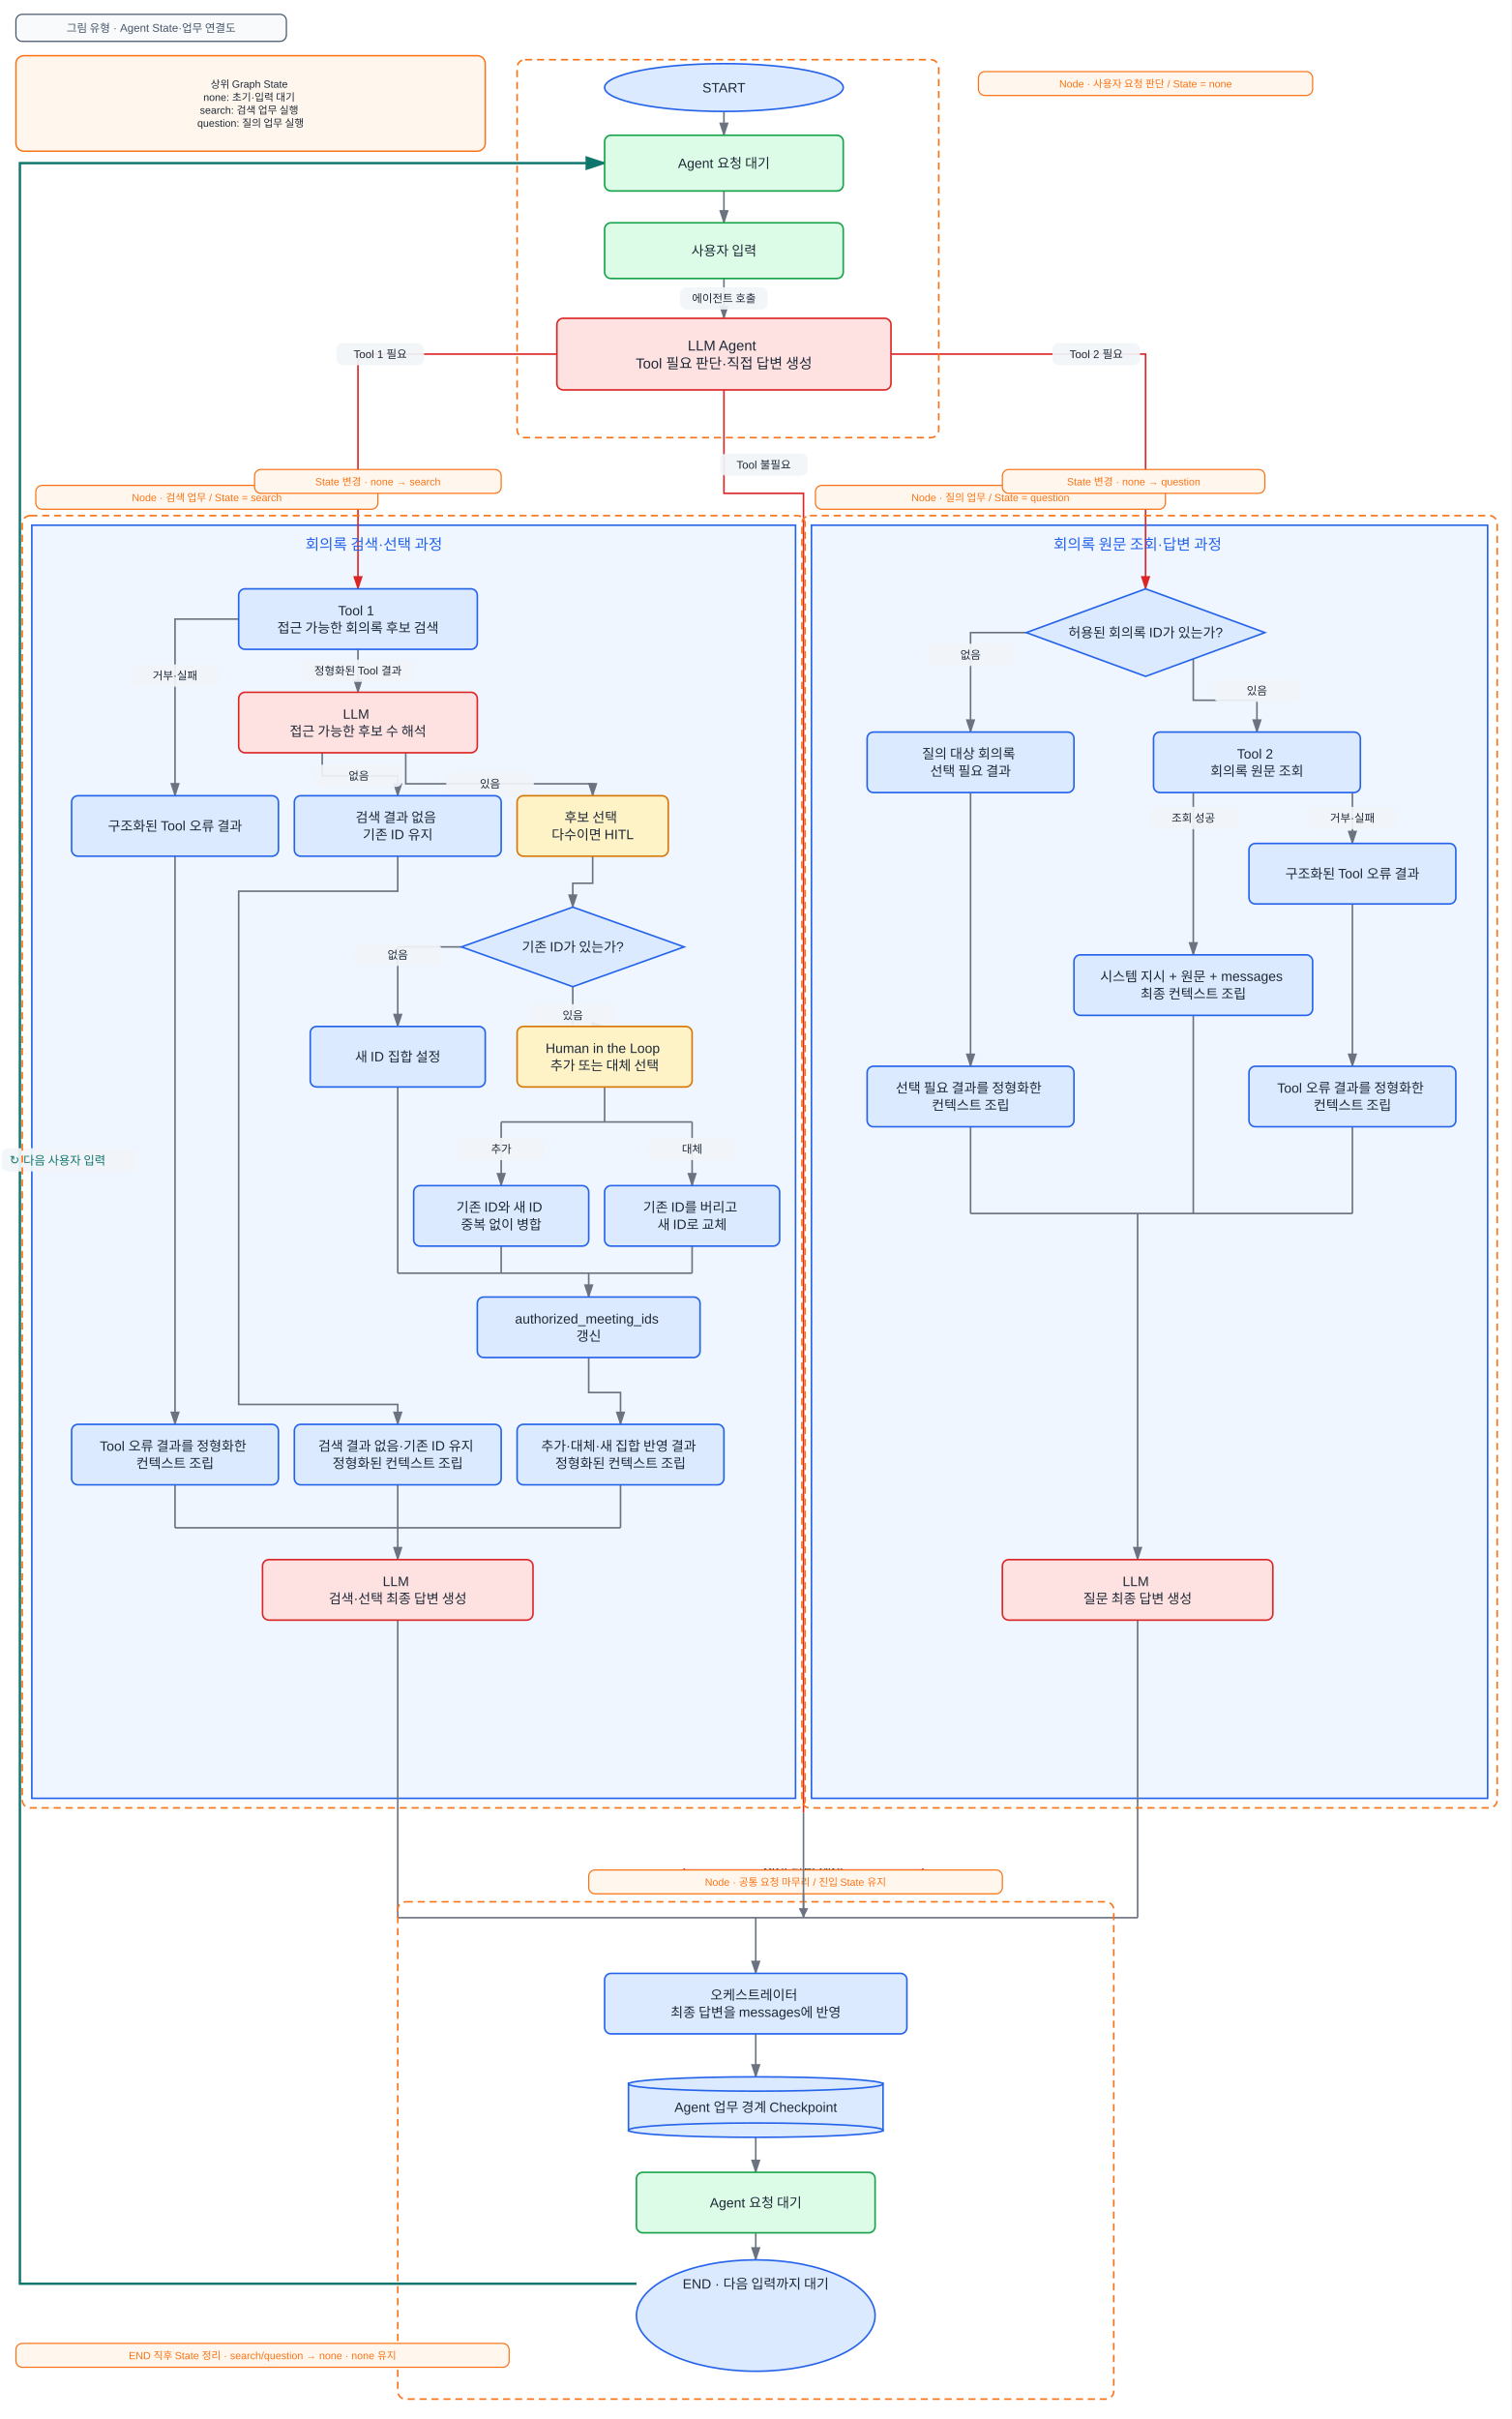
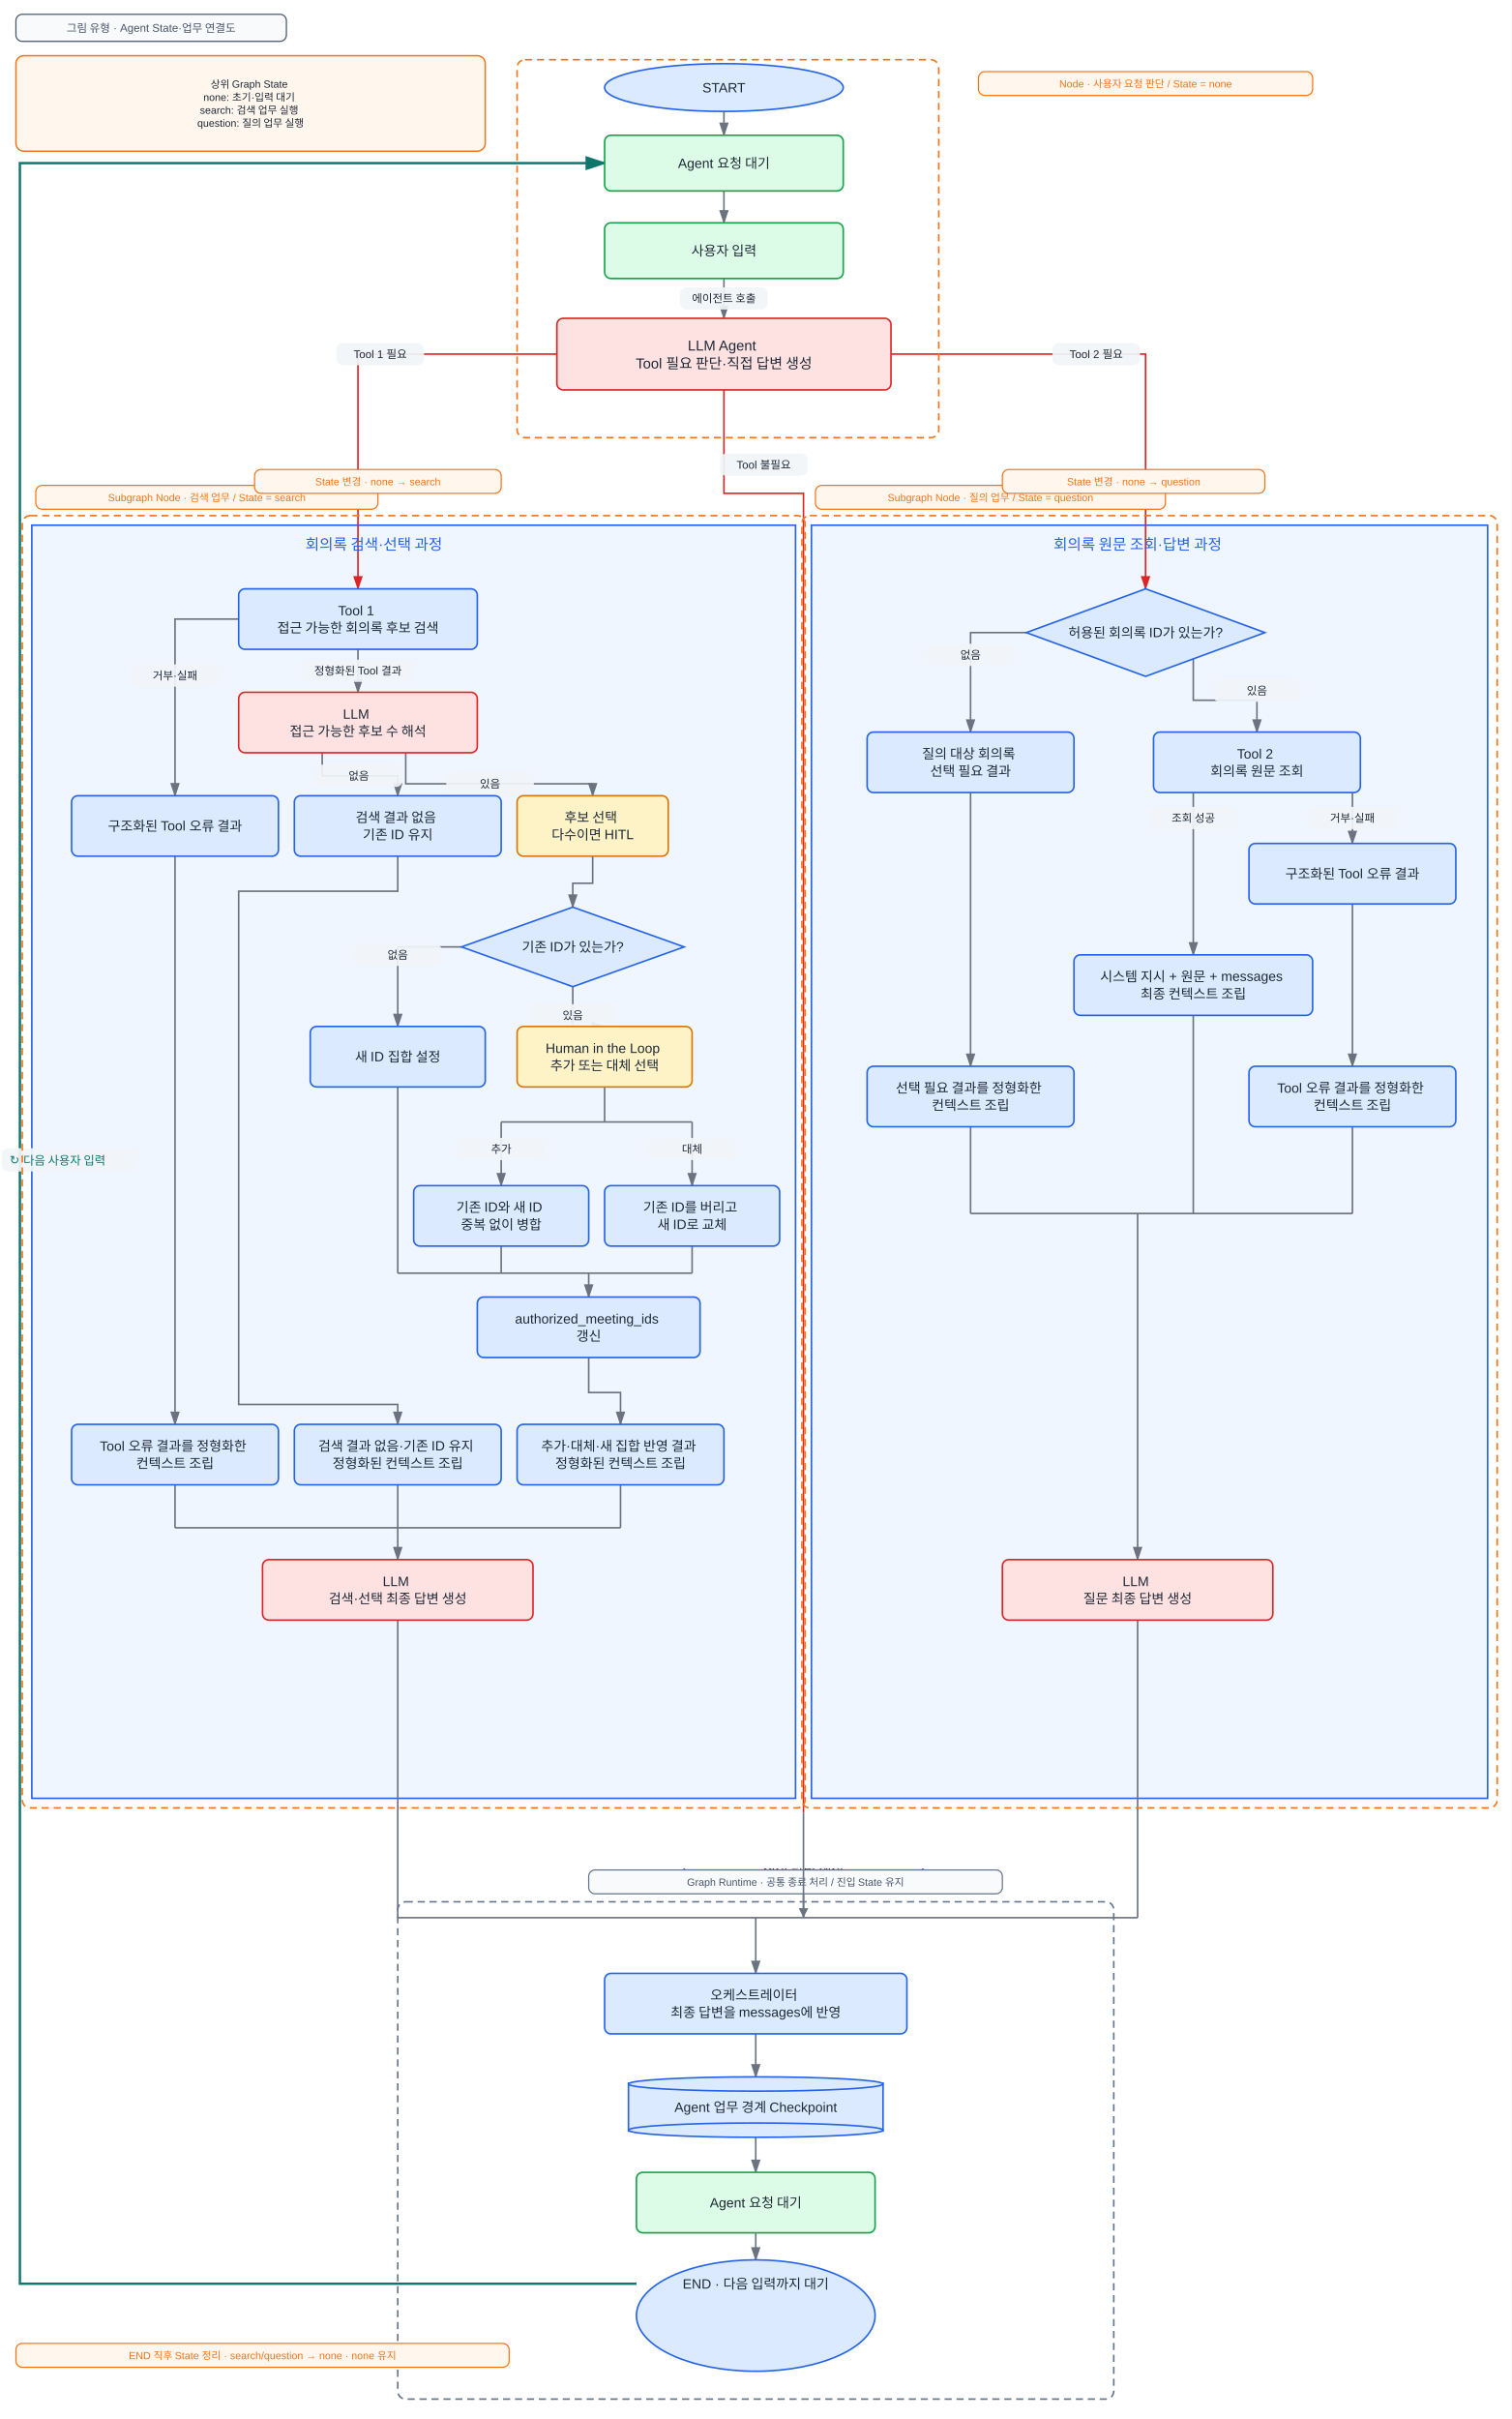
<svg xmlns="http://www.w3.org/2000/svg" width="1900" height="3040" viewBox="0 0 1900 3040">
  <defs>
    <marker id="a6b7280" markerWidth="10" markerHeight="10" refX="8" refY="3" orient="auto">
      <path d="M0 0L0 6L9 3z" fill="#6b7280" />
    </marker>
    <marker id="a2563eb" markerWidth="10" markerHeight="10" refX="8" refY="3" orient="auto">
      <path d="M0 0L0 6L9 3z" fill="#2563eb" />
    </marker>
    <marker id="adc2626" markerWidth="10" markerHeight="10" refX="8" refY="3" orient="auto">
      <path d="M0 0L0 6L9 3z" fill="#dc2626" />
    </marker>
    <marker id="a16a34a" markerWidth="10" markerHeight="10" refX="8" refY="3" orient="auto">
      <path d="M0 0L0 6L9 3z" fill="#16a34a" />
    </marker>
    <marker id="ad97706" markerWidth="10" markerHeight="10" refX="8" refY="3" orient="auto">
      <path d="M0 0L0 6L9 3z" fill="#d97706" />
    </marker>
    <marker id="af97316" markerWidth="10" markerHeight="10" refX="8" refY="3" orient="auto">
      <path d="M0 0L0 6L9 3z" fill="#f97316" />
    </marker>
    <marker id="a0f766e" markerWidth="10" markerHeight="10" refX="8" refY="3" orient="auto">
      <path d="M0 0L0 6L9 3z" fill="#0f766e" />
    </marker>
    <marker id="a475569" markerWidth="10" markerHeight="10" refX="8" refY="3" orient="auto">
      <path d="M0 0L0 6L9 3z" fill="#475569" />
    </marker>
    <marker id="a1f2937" markerWidth="10" markerHeight="10" refX="8" refY="3" orient="auto">
      <path d="M0 0L0 6L9 3z" fill="#1f2937" />
    </marker>
  </defs>
  <rect width="100%" height="100%" fill="white" />
  <rect x="40" y="660.00" width="960" height="1600.00" rx="0" fill="#eff6ff" fill-opacity="1" stroke="#2563eb" stroke-width="2" />
  <rect x="1020" y="660.00" width="850" height="1600.00" rx="0" fill="#eff6ff" fill-opacity="1" stroke="#2563eb" stroke-width="2" />
  <polyline points="910,140.00 910,170.00" fill="none" stroke="#6b7280" stroke-width="2" marker-end="url(#a6b7280)" />
  <polyline points="910,240.00 910,280.00" fill="none" stroke="#6b7280" stroke-width="2" marker-end="url(#a6b7280)" />
  <polyline points="910,350.00 910,400.00" fill="none" stroke="#6b7280" stroke-width="2" marker-end="url(#a6b7280)" />
  <polyline points="700,445.00 450,445.00 450,740.00" fill="none" stroke="#dc2626" stroke-width="2" marker-end="url(#adc2626)" />
  <polyline points="450,816.00 450,870.00" fill="none" stroke="#6b7280" stroke-width="2" marker-end="url(#a6b7280)" />
  <polyline points="300,778.00 220,778.00 220,1000.00" fill="none" stroke="#6b7280" stroke-width="2" marker-end="url(#a6b7280)" />
  <polyline points="405,946.00 405,975.00 500,975.00 500,1000.00" fill="none" stroke="#6b7280" stroke-width="2" marker-end="url(#a6b7280)" />
  <polyline points="510,946.00 510,985.00 745,985.00 745,1000.00" fill="none" stroke="#6b7280" stroke-width="2" marker-end="url(#a6b7280)" />
  <polyline points="745,1076.00 745,1110.00 720,1110.00 720,1140.00" fill="none" stroke="#6b7280" stroke-width="2" marker-end="url(#a6b7280)" />
  <polyline points="580,1190.00 500,1190.00 500,1290.00" fill="none" stroke="#6b7280" stroke-width="2" marker-end="url(#a6b7280)" />
  <polyline points="720,1240.00 720,1290.00 760,1290.00" fill="none" stroke="#6b7280" stroke-width="2" marker-end="url(#a6b7280)" />
  <polyline points="760,1366.00 760,1410.00" fill="none" stroke="#6b7280" stroke-width="2" />
  <polyline points="630,1410.00 870,1410.00" fill="none" stroke="#6b7280" stroke-width="2" />
  <polyline points="630,1410.00 630,1490.00" fill="none" stroke="#6b7280" stroke-width="2" marker-end="url(#a6b7280)" />
  <polyline points="870,1410.00 870,1490.00" fill="none" stroke="#6b7280" stroke-width="2" marker-end="url(#a6b7280)" />
  <polyline points="500,1366.00 500,1600.00" fill="none" stroke="#6b7280" stroke-width="2" />
  <polyline points="630,1566.00 630,1600.00" fill="none" stroke="#6b7280" stroke-width="2" />
  <polyline points="870,1566.00 870,1600.00" fill="none" stroke="#6b7280" stroke-width="2" />
  <polyline points="500,1600.00 870,1600.00" fill="none" stroke="#6b7280" stroke-width="2" />
  <polyline points="740,1600.00 740,1630.00" fill="none" stroke="#6b7280" stroke-width="2" marker-end="url(#a6b7280)" />
  <polyline points="220,1076.00 220,1790.00" fill="none" stroke="#6b7280" stroke-width="2" marker-end="url(#a6b7280)" />
  <polyline points="500,1076.00 500,1120.00 300,1120.00 300,1765.00 500,1765.00 500,1790.00" fill="none" stroke="#6b7280" stroke-width="2" marker-end="url(#a6b7280)" />
  <polyline points="740,1706.00 740,1750.00 780,1750.00 780,1790.00" fill="none" stroke="#6b7280" stroke-width="2" marker-end="url(#a6b7280)" />
  <polyline points="220,1866.00 220,1920.00" fill="none" stroke="#6b7280" stroke-width="2" />
  <polyline points="500,1866.00 500,1920.00" fill="none" stroke="#6b7280" stroke-width="2" />
  <polyline points="780,1866.00 780,1920.00" fill="none" stroke="#6b7280" stroke-width="2" />
  <polyline points="220,1920.00 780,1920.00" fill="none" stroke="#6b7280" stroke-width="2" />
  <polyline points="500,1920.00 500,1960.00" fill="none" stroke="#6b7280" stroke-width="2" marker-end="url(#a6b7280)" />
  <polyline points="1120,445.00 1440,445.00 1440,740.00" fill="none" stroke="#dc2626" stroke-width="2" marker-end="url(#adc2626)" />
  <polyline points="1290,795.00 1220,795.00 1220,920.00" fill="none" stroke="#6b7280" stroke-width="2" marker-end="url(#a6b7280)" />
  <polyline points="1500,828.00 1500,880.00 1580,880.00 1580,920.00" fill="none" stroke="#6b7280" stroke-width="2" marker-end="url(#a6b7280)" />
  <polyline points="1500,996.00 1500,1200.00" fill="none" stroke="#6b7280" stroke-width="2" marker-end="url(#a6b7280)" />
  <polyline points="1700,996.00 1700,1060.00" fill="none" stroke="#6b7280" stroke-width="2" marker-end="url(#a6b7280)" />
  <polyline points="1220,996.00 1220,1340.00" fill="none" stroke="#6b7280" stroke-width="2" marker-end="url(#a6b7280)" />
  <polyline points="1700,1136.00 1700,1340.00" fill="none" stroke="#6b7280" stroke-width="2" marker-end="url(#a6b7280)" />
  <polyline points="1500,1276.00 1500,1525.00" fill="none" stroke="#6b7280" stroke-width="2" />
  <polyline points="1220,1416.00 1220,1525.00" fill="none" stroke="#6b7280" stroke-width="2" />
  <polyline points="1700,1416.00 1700,1525.00" fill="none" stroke="#6b7280" stroke-width="2" />
  <polyline points="1220,1525.00 1700,1525.00" fill="none" stroke="#6b7280" stroke-width="2" />
  <polyline points="1430,1525.00 1430,1960.00" fill="none" stroke="#6b7280" stroke-width="2" marker-end="url(#a6b7280)" />
  <polyline points="910,490.00 910,620.00 1010,620.00 1010,2300.00" fill="none" stroke="#dc2626" stroke-width="2" marker-end="url(#adc2626)" />
  <polyline points="1010,2376.00 1010,2410.00" fill="none" stroke="#6b7280" stroke-width="2" />
  <polyline points="500,2036.00 500,2410.00" fill="none" stroke="#6b7280" stroke-width="2" />
  <polyline points="1430,2036.00 1430,2410.00" fill="none" stroke="#6b7280" stroke-width="2" />
  <polyline points="500,2410.00 1430,2410.00" fill="none" stroke="#6b7280" stroke-width="2" />
  <polyline points="950,2410.00 950,2480.00" fill="none" stroke="#6b7280" stroke-width="2" marker-end="url(#a6b7280)" />
  <polyline points="950,2556.00 950,2610.00" fill="none" stroke="#6b7280" stroke-width="2" marker-end="url(#a6b7280)" />
  <polyline points="950,2686.00 950,2730.00" fill="none" stroke="#6b7280" stroke-width="2" marker-end="url(#a6b7280)" />
  <polyline points="950,2806.00 950,2840.00" fill="none" stroke="#6b7280" stroke-width="2" marker-end="url(#a6b7280)" />
  <polyline points="800,2870.00 25,2870.00 25,205.00 760,205.00" fill="none" stroke="#0f766e" stroke-width="3" marker-end="url(#a0f766e)" />
  <rect x="855" y="361.00" width="110" height="27.92" rx="8" fill="#f1f5f9" fill-opacity="0.92" stroke="transparent" stroke-width="1" />
  <rect x="423" y="431.00" width="110" height="27.92" rx="8" fill="#f1f5f9" fill-opacity="0.92" stroke="transparent" stroke-width="1" />
  <rect x="380" y="829.00" width="140" height="27.92" rx="8" fill="#f1f5f9" fill-opacity="0.92" stroke="transparent" stroke-width="1" />
  <rect x="165" y="835.00" width="110" height="27.92" rx="8" fill="#f1f5f9" fill-opacity="0.92" stroke="transparent" stroke-width="1" />
  <rect x="396" y="961.00" width="110" height="27.92" rx="8" fill="#f1f5f9" fill-opacity="0.92" stroke="transparent" stroke-width="1" />
  <rect x="561" y="971.00" width="110" height="27.92" rx="8" fill="#f1f5f9" fill-opacity="0.92" stroke="transparent" stroke-width="1" />
  <rect x="445" y="1186.00" width="110" height="27.92" rx="8" fill="#f1f5f9" fill-opacity="0.92" stroke="transparent" stroke-width="1" />
  <rect x="665" y="1262.00" width="110" height="27.92" rx="8" fill="#f1f5f9" fill-opacity="0.92" stroke="transparent" stroke-width="1" />
  <rect x="575" y="1430.00" width="110" height="27.92" rx="8" fill="#f1f5f9" fill-opacity="0.92" stroke="transparent" stroke-width="1" />
  <rect x="815" y="1430.00" width="110" height="27.92" rx="8" fill="#f1f5f9" fill-opacity="0.92" stroke="transparent" stroke-width="1" />
  <rect x="1323" y="431.00" width="110" height="27.92" rx="8" fill="#f1f5f9" fill-opacity="0.92" stroke="transparent" stroke-width="1" />
  <rect x="1165" y="809.00" width="110" height="27.92" rx="8" fill="#f1f5f9" fill-opacity="0.92" stroke="transparent" stroke-width="1" />
  <rect x="1525" y="854.00" width="110" height="27.92" rx="8" fill="#f1f5f9" fill-opacity="0.92" stroke="transparent" stroke-width="1" />
  <rect x="1445" y="1014.00" width="110" height="27.92" rx="8" fill="#f1f5f9" fill-opacity="0.92" stroke="transparent" stroke-width="1" />
  <rect x="1645" y="1014.00" width="110" height="27.92" rx="8" fill="#f1f5f9" fill-opacity="0.92" stroke="transparent" stroke-width="1" />
  <rect x="905" y="570.00" width="110" height="27.92" rx="8" fill="#f1f5f9" fill-opacity="0.92" stroke="transparent" stroke-width="1" />
  <rect x="2" y="1443.00" width="170" height="29.20" rx="8" fill="#f1f5f9" fill-opacity="0.92" stroke="transparent" stroke-width="1" />
  <ellipse cx="910" cy="110.00" rx="150" ry="30.00" fill="#dbeafe" stroke="#2563eb" stroke-width="2" />
  <rect x="760" y="170.00" width="300" height="70.00" rx="8" fill="#dcfce7" fill-opacity="1" stroke="#16a34a" stroke-width="2" />
  <rect x="760" y="280.00" width="300" height="70.00" rx="8" fill="#dcfce7" fill-opacity="1" stroke="#16a34a" stroke-width="2" />
  <rect x="700" y="400.00" width="420" height="90.00" rx="8" fill="#fee2e2" fill-opacity="1" stroke="#dc2626" stroke-width="2" />
  <rect x="300" y="740.00" width="300" height="76.00" rx="8" fill="#dbeafe" fill-opacity="1" stroke="#2563eb" stroke-width="2" />
  <rect x="300" y="870.00" width="300" height="76.00" rx="8" fill="#fee2e2" fill-opacity="1" stroke="#dc2626" stroke-width="2" />
  <rect x="90" y="1000.00" width="260" height="76.00" rx="8" fill="#dbeafe" fill-opacity="1" stroke="#2563eb" stroke-width="2" />
  <rect x="370" y="1000.00" width="260" height="76.00" rx="8" fill="#dbeafe" fill-opacity="1" stroke="#2563eb" stroke-width="2" />
  <rect x="650" y="1000.00" width="190" height="76.00" rx="8" fill="#fef3c7" fill-opacity="1" stroke="#d97706" stroke-width="2" />
  <polygon points="720,1140.00 860,1190.00 720,1240.00 580,1190.00" fill="#dbeafe" stroke="#2563eb" stroke-width="2" />
  <rect x="390" y="1290.00" width="220" height="76.00" rx="8" fill="#dbeafe" fill-opacity="1" stroke="#2563eb" stroke-width="2" />
  <rect x="650" y="1290.00" width="220" height="76.00" rx="8" fill="#fef3c7" fill-opacity="1" stroke="#d97706" stroke-width="2" />
  <rect x="520" y="1490.00" width="220" height="76.00" rx="8" fill="#dbeafe" fill-opacity="1" stroke="#2563eb" stroke-width="2" />
  <rect x="760" y="1490.00" width="220" height="76.00" rx="8" fill="#dbeafe" fill-opacity="1" stroke="#2563eb" stroke-width="2" />
  <rect x="600" y="1630.00" width="280" height="76.00" rx="8" fill="#dbeafe" fill-opacity="1" stroke="#2563eb" stroke-width="2" />
  <rect x="90" y="1790.00" width="260" height="76.00" rx="8" fill="#dbeafe" fill-opacity="1" stroke="#2563eb" stroke-width="2" />
  <rect x="370" y="1790.00" width="260" height="76.00" rx="8" fill="#dbeafe" fill-opacity="1" stroke="#2563eb" stroke-width="2" />
  <rect x="650" y="1790.00" width="260" height="76.00" rx="8" fill="#dbeafe" fill-opacity="1" stroke="#2563eb" stroke-width="2" />
  <rect x="330" y="1960.00" width="340" height="76.00" rx="8" fill="#fee2e2" fill-opacity="1" stroke="#dc2626" stroke-width="2" />
  <polygon points="1440,740.00 1590,795.00 1440,850.00 1290,795.00" fill="#dbeafe" stroke="#2563eb" stroke-width="2" />
  <rect x="1090" y="920.00" width="260" height="76.00" rx="8" fill="#dbeafe" fill-opacity="1" stroke="#2563eb" stroke-width="2" />
  <rect x="1450" y="920.00" width="260" height="76.00" rx="8" fill="#dbeafe" fill-opacity="1" stroke="#2563eb" stroke-width="2" />
  <rect x="1570" y="1060.00" width="260" height="76.00" rx="8" fill="#dbeafe" fill-opacity="1" stroke="#2563eb" stroke-width="2" />
  <rect x="1350" y="1200.00" width="300" height="76.00" rx="8" fill="#dbeafe" fill-opacity="1" stroke="#2563eb" stroke-width="2" />
  <rect x="1090" y="1340.00" width="260" height="76.00" rx="8" fill="#dbeafe" fill-opacity="1" stroke="#2563eb" stroke-width="2" />
  <rect x="1570" y="1340.00" width="260" height="76.00" rx="8" fill="#dbeafe" fill-opacity="1" stroke="#2563eb" stroke-width="2" />
  <rect x="1260" y="1960.00" width="340" height="76.00" rx="8" fill="#fee2e2" fill-opacity="1" stroke="#dc2626" stroke-width="2" />
  <rect x="860" y="2300.00" width="300" height="76.00" rx="8" fill="#fee2e2" fill-opacity="1" stroke="#dc2626" stroke-width="2" />
  <rect x="760" y="2480.00" width="380" height="76.00" rx="8" fill="#dbeafe" fill-opacity="1" stroke="#2563eb" stroke-width="2" />
  <rect x="790" y="2618.00" width="320" height="60.00" rx="0" fill="#dbeafe" fill-opacity="1" stroke="#2563eb" stroke-width="2" />
  <ellipse cx="950" cy="2619.00" rx="160" ry="9.00" fill="#dbeafe" stroke="#2563eb" stroke-width="2" />
  <ellipse cx="950" cy="2677.00" rx="160" ry="9.00" fill="#dbeafe" stroke="#2563eb" stroke-width="2" />
  <rect x="800" y="2730.00" width="300" height="76.00" rx="8" fill="#dcfce7" fill-opacity="1" stroke="#16a34a" stroke-width="2" />
  <ellipse cx="950" cy="2910.00" rx="150" ry="70.00" fill="#dbeafe" stroke="#2563eb" stroke-width="2" />
  <text x="910" y="116.12" text-anchor="middle" font-family="Arial,'Noto Sans KR',sans-serif" font-size="17" fill="#1f2937">
    <tspan x="910" dy="0">START</tspan>
  </text>
  <text x="910" y="211.12" text-anchor="middle" font-family="Arial,'Noto Sans KR',sans-serif" font-size="17" fill="#1f2937">
    <tspan x="910" dy="0">Agent 요청 대기</tspan>
  </text>
  <text x="910" y="321.12" text-anchor="middle" font-family="Arial,'Noto Sans KR',sans-serif" font-size="17" fill="#1f2937">
    <tspan x="910" dy="0">사용자 입력</tspan>
  </text>
  <text x="910" y="440.24" text-anchor="middle" font-family="Arial,'Noto Sans KR',sans-serif" font-size="17" fill="#1f2937">
    <tspan x="910" dy="0">LLM Agent</tspan>
    <tspan x="910" dy="21.76">사용자 의도·Tool 필요 판단</tspan>
  </text>
  <text x="910" y="380.00" text-anchor="middle" font-family="Arial,'Noto Sans KR',sans-serif" font-size="14" fill="#1f2937">
    <tspan x="910" dy="0">에이전트 호출</tspan>
  </text>
  <text x="470" y="690.84" text-anchor="middle" font-family="Arial,'Noto Sans KR',sans-serif" font-size="19" fill="#2563eb">
    <tspan x="470" dy="0">회의록 검색·선택 과정</tspan>
  </text>
  <text x="1430" y="690.84" text-anchor="middle" font-family="Arial,'Noto Sans KR',sans-serif" font-size="19" fill="#2563eb">
    <tspan x="1430" dy="0">회의록 원문 조회·답변 과정</tspan>
  </text>
  <text x="450" y="773.24" text-anchor="middle" font-family="Arial,'Noto Sans KR',sans-serif" font-size="17" fill="#1f2937">
    <tspan x="450" dy="0">Tool 1</tspan>
    <tspan x="450" dy="21.76">접근 가능한 회의록 후보 검색</tspan>
  </text>
  <text x="450" y="903.24" text-anchor="middle" font-family="Arial,'Noto Sans KR',sans-serif" font-size="17" fill="#1f2937">
    <tspan x="450" dy="0">LLM</tspan>
    <tspan x="450" dy="21.76">접근 가능한 후보 수 해석</tspan>
  </text>
  <text x="220" y="1044.12" text-anchor="middle" font-family="Arial,'Noto Sans KR',sans-serif" font-size="17" fill="#1f2937">
    <tspan x="220" dy="0">구조화된 Tool 오류 결과</tspan>
  </text>
  <text x="500" y="1033.24" text-anchor="middle" font-family="Arial,'Noto Sans KR',sans-serif" font-size="17" fill="#1f2937">
    <tspan x="500" dy="0">검색 결과 없음</tspan>
    <tspan x="500" dy="21.76">기존 ID 유지</tspan>
  </text>
  <text x="745" y="1033.24" text-anchor="middle" font-family="Arial,'Noto Sans KR',sans-serif" font-size="17" fill="#1f2937">
    <tspan x="745" dy="0">후보 선택</tspan>
    <tspan x="745" dy="21.76">다수이면 HITL</tspan>
  </text>
  <text x="720" y="1196.12" text-anchor="middle" font-family="Arial,'Noto Sans KR',sans-serif" font-size="17" fill="#1f2937">
    <tspan x="720" dy="0">기존 ID가 있는가?</tspan>
  </text>
  <text x="500" y="1334.12" text-anchor="middle" font-family="Arial,'Noto Sans KR',sans-serif" font-size="17" fill="#1f2937">
    <tspan x="500" dy="0">새 ID 집합 설정</tspan>
  </text>
  <text x="760" y="1323.24" text-anchor="middle" font-family="Arial,'Noto Sans KR',sans-serif" font-size="17" fill="#1f2937">
    <tspan x="760" dy="0">Human in the Loop</tspan>
    <tspan x="760" dy="21.76">추가 또는 대체 선택</tspan>
  </text>
  <text x="630" y="1523.24" text-anchor="middle" font-family="Arial,'Noto Sans KR',sans-serif" font-size="17" fill="#1f2937">
    <tspan x="630" dy="0">기존 ID와 새 ID</tspan>
    <tspan x="630" dy="21.76">중복 없이 병합</tspan>
  </text>
  <text x="870" y="1523.24" text-anchor="middle" font-family="Arial,'Noto Sans KR',sans-serif" font-size="17" fill="#1f2937">
    <tspan x="870" dy="0">기존 ID를 버리고</tspan>
    <tspan x="870" dy="21.76">새 ID로 교체</tspan>
  </text>
  <text x="740" y="1663.24" text-anchor="middle" font-family="Arial,'Noto Sans KR',sans-serif" font-size="17" fill="#1f2937">
    <tspan x="740" dy="0">authorized_meeting_ids</tspan>
    <tspan x="740" dy="21.76">갱신</tspan>
  </text>
  <text x="220" y="1823.24" text-anchor="middle" font-family="Arial,'Noto Sans KR',sans-serif" font-size="17" fill="#1f2937">
    <tspan x="220" dy="0">Tool 오류 결과를 정형화한</tspan>
    <tspan x="220" dy="21.76">컨텍스트 조립</tspan>
  </text>
  <text x="500" y="1823.24" text-anchor="middle" font-family="Arial,'Noto Sans KR',sans-serif" font-size="17" fill="#1f2937">
    <tspan x="500" dy="0">검색 결과 없음·기존 ID 유지</tspan>
    <tspan x="500" dy="21.76">정형화된 컨텍스트 조립</tspan>
  </text>
  <text x="780" y="1823.24" text-anchor="middle" font-family="Arial,'Noto Sans KR',sans-serif" font-size="17" fill="#1f2937">
    <tspan x="780" dy="0">추가·대체·새 집합 반영 결과</tspan>
    <tspan x="780" dy="21.76">정형화된 컨텍스트 조립</tspan>
  </text>
  <text x="500" y="1993.24" text-anchor="middle" font-family="Arial,'Noto Sans KR',sans-serif" font-size="17" fill="#1f2937">
    <tspan x="500" dy="0">LLM</tspan>
    <tspan x="500" dy="21.76">검색·선택 최종 답변 생성</tspan>
  </text>
  <text x="478" y="450.00" text-anchor="middle" font-family="Arial,'Noto Sans KR',sans-serif" font-size="14" fill="#1f2937">
    <tspan x="478" dy="0">Tool 1 필요</tspan>
  </text>
  <text x="450" y="848.00" text-anchor="middle" font-family="Arial,'Noto Sans KR',sans-serif" font-size="14" fill="#1f2937">
    <tspan x="450" dy="0">정형화된 Tool 결과</tspan>
  </text>
  <text x="220" y="854.00" text-anchor="middle" font-family="Arial,'Noto Sans KR',sans-serif" font-size="14" fill="#1f2937">
    <tspan x="220" dy="0">거부·실패</tspan>
  </text>
  <text x="451" y="980.00" text-anchor="middle" font-family="Arial,'Noto Sans KR',sans-serif" font-size="14" fill="#1f2937">
    <tspan x="451" dy="0">없음</tspan>
  </text>
  <text x="616" y="990.00" text-anchor="middle" font-family="Arial,'Noto Sans KR',sans-serif" font-size="14" fill="#1f2937">
    <tspan x="616" dy="0">있음</tspan>
  </text>
  <text x="500" y="1205.00" text-anchor="middle" font-family="Arial,'Noto Sans KR',sans-serif" font-size="14" fill="#1f2937">
    <tspan x="500" dy="0">없음</tspan>
  </text>
  <text x="720" y="1281.00" text-anchor="middle" font-family="Arial,'Noto Sans KR',sans-serif" font-size="14" fill="#1f2937">
    <tspan x="720" dy="0">있음</tspan>
  </text>
  <text x="630" y="1449.00" text-anchor="middle" font-family="Arial,'Noto Sans KR',sans-serif" font-size="14" fill="#1f2937">
    <tspan x="630" dy="0">추가</tspan>
  </text>
  <text x="870" y="1449.00" text-anchor="middle" font-family="Arial,'Noto Sans KR',sans-serif" font-size="14" fill="#1f2937">
    <tspan x="870" dy="0">대체</tspan>
  </text>
  <text x="1440" y="801.12" text-anchor="middle" font-family="Arial,'Noto Sans KR',sans-serif" font-size="17" fill="#1f2937">
    <tspan x="1440" dy="0">허용된 회의록 ID가 있는가?</tspan>
  </text>
  <text x="1220" y="953.24" text-anchor="middle" font-family="Arial,'Noto Sans KR',sans-serif" font-size="17" fill="#1f2937">
    <tspan x="1220" dy="0">질의 대상 회의록</tspan>
    <tspan x="1220" dy="21.76">선택 필요 결과</tspan>
  </text>
  <text x="1580" y="953.24" text-anchor="middle" font-family="Arial,'Noto Sans KR',sans-serif" font-size="17" fill="#1f2937">
    <tspan x="1580" dy="0">Tool 2</tspan>
    <tspan x="1580" dy="21.76">회의록 원문 조회</tspan>
  </text>
  <text x="1700" y="1104.12" text-anchor="middle" font-family="Arial,'Noto Sans KR',sans-serif" font-size="17" fill="#1f2937">
    <tspan x="1700" dy="0">구조화된 Tool 오류 결과</tspan>
  </text>
  <text x="1500" y="1233.24" text-anchor="middle" font-family="Arial,'Noto Sans KR',sans-serif" font-size="17" fill="#1f2937">
    <tspan x="1500" dy="0">시스템 지시 + 원문 + messages</tspan>
    <tspan x="1500" dy="21.76">최종 컨텍스트 조립</tspan>
  </text>
  <text x="1220" y="1373.24" text-anchor="middle" font-family="Arial,'Noto Sans KR',sans-serif" font-size="17" fill="#1f2937">
    <tspan x="1220" dy="0">선택 필요 결과를 정형화한</tspan>
    <tspan x="1220" dy="21.76">컨텍스트 조립</tspan>
  </text>
  <text x="1700" y="1373.24" text-anchor="middle" font-family="Arial,'Noto Sans KR',sans-serif" font-size="17" fill="#1f2937">
    <tspan x="1700" dy="0">Tool 오류 결과를 정형화한</tspan>
    <tspan x="1700" dy="21.76">컨텍스트 조립</tspan>
  </text>
  <text x="1430" y="1993.24" text-anchor="middle" font-family="Arial,'Noto Sans KR',sans-serif" font-size="17" fill="#1f2937">
    <tspan x="1430" dy="0">LLM</tspan>
    <tspan x="1430" dy="21.76">질문 최종 답변 생성</tspan>
  </text>
  <text x="1378" y="450.00" text-anchor="middle" font-family="Arial,'Noto Sans KR',sans-serif" font-size="14" fill="#1f2937">
    <tspan x="1378" dy="0">Tool 2 필요</tspan>
  </text>
  <text x="1220" y="828.00" text-anchor="middle" font-family="Arial,'Noto Sans KR',sans-serif" font-size="14" fill="#1f2937">
    <tspan x="1220" dy="0">없음</tspan>
  </text>
  <text x="1580" y="873.00" text-anchor="middle" font-family="Arial,'Noto Sans KR',sans-serif" font-size="14" fill="#1f2937">
    <tspan x="1580" dy="0">있음</tspan>
  </text>
  <text x="1500" y="1033.00" text-anchor="middle" font-family="Arial,'Noto Sans KR',sans-serif" font-size="14" fill="#1f2937">
    <tspan x="1500" dy="0">조회 성공</tspan>
  </text>
  <text x="1700" y="1033.00" text-anchor="middle" font-family="Arial,'Noto Sans KR',sans-serif" font-size="14" fill="#1f2937">
    <tspan x="1700" dy="0">거부·실패</tspan>
  </text>
  <text x="1010" y="2333.24" text-anchor="middle" font-family="Arial,'Noto Sans KR',sans-serif" font-size="17" fill="#1f2937">
    <tspan x="1010" dy="0">LLM</tspan>
    <tspan x="1010" dy="21.76">직접 답변 생성</tspan>
  </text>
  <text x="960" y="589.00" text-anchor="middle" font-family="Arial,'Noto Sans KR',sans-serif" font-size="14" fill="#1f2937">
    <tspan x="960" dy="0">Tool 불필요</tspan>
  </text>
  <text x="950" y="2513.24" text-anchor="middle" font-family="Arial,'Noto Sans KR',sans-serif" font-size="17" fill="#1f2937">
    <tspan x="950" dy="0">오케스트레이터</tspan>
    <tspan x="950" dy="21.76">최종 답변을 messages에 반영</tspan>
  </text>
  <text x="950" y="2654.12" text-anchor="middle" font-family="Arial,'Noto Sans KR',sans-serif" font-size="17" fill="#1f2937">
    <tspan x="950" dy="0">Agent 업무 경계 Checkpoint</tspan>
  </text>
  <text x="950" y="2774.12" text-anchor="middle" font-family="Arial,'Noto Sans KR',sans-serif" font-size="17" fill="#1f2937">
    <tspan x="950" dy="0">Agent 요청 대기</tspan>
  </text>
  <text x="950" y="2876.12" text-anchor="middle" font-family="Arial,'Noto Sans KR',sans-serif" font-size="17" fill="#1f2937">
    <tspan x="950" dy="0">END · 다음 입력까지 대기</tspan>
  </text>
  <text x="12" y="1463.00" text-anchor="start" font-family="Arial,'Noto Sans KR',sans-serif" font-size="15" fill="#0f766e">
    <tspan x="12" dy="0">↻ 다음 사용자 입력</tspan>
  </text>
  <g id="ge-annotations">
    <rect x="20" y="18" width="340" height="34" rx="8" fill="#f8fafc" stroke="#475569" stroke-width="1.5" />
    <text x="190.00" y="40.25" text-anchor="middle" font-family="Arial,'Noto Sans KR',sans-serif" font-size="14" fill="#475569">
      <tspan x="190.00" dy="0">그림 유형 · Agent State·업무 연결도</tspan>
    </text>
    <rect x="650" y="75" width="530" height="475" rx="10" fill="none" stroke="#f97316" stroke-width="2" stroke-dasharray="9 6" />
    <rect x="1230" y="90" width="420" height="30" rx="8" fill="#fff7ed" stroke="#f97316" stroke-width="1.5" />
    <text x="1440.00" y="109.88" text-anchor="middle" font-family="Arial,'Noto Sans KR',sans-serif" font-size="13" fill="#f97316">
      <tspan x="1440.00" dy="0">Node · 사용자 요청 판단 / State = none</tspan>
    </text>
    <rect x="28" y="648" width="984" height="1624" rx="10" fill="none" stroke="#f97316" stroke-width="2" stroke-dasharray="9 6" />
    <rect x="45" y="610" width="430" height="30" rx="8" fill="#fff7ed" stroke="#f97316" stroke-width="1.5" />
    <text x="260.00" y="629.88" text-anchor="middle" font-family="Arial,'Noto Sans KR',sans-serif" font-size="13" fill="#f97316">
-       <tspan x="260.00" dy="0">Node · 검색 업무 / State = search</tspan>
+       <tspan x="260.00" dy="0">Subgraph Node · 검색 업무 / State = search</tspan>
    </text>
    <rect x="1008" y="648" width="874" height="1624" rx="10" fill="none" stroke="#f97316" stroke-width="2" stroke-dasharray="9 6" />
    <rect x="1025" y="610" width="440" height="30" rx="8" fill="#fff7ed" stroke="#f97316" stroke-width="1.5" />
    <text x="1245.00" y="629.88" text-anchor="middle" font-family="Arial,'Noto Sans KR',sans-serif" font-size="13" fill="#f97316">
-       <tspan x="1245.00" dy="0">Node · 질의 업무 / State = question</tspan>
-     </text>
-     <rect x="500" y="2390" width="900" height="625" rx="10" fill="none" stroke="#f97316" stroke-width="2" stroke-dasharray="9 6" />
-     <rect x="740" y="2350" width="520" height="30" rx="8" fill="#fff7ed" stroke="#f97316" stroke-width="1.5" />
-     <text x="1000.00" y="2369.88" text-anchor="middle" font-family="Arial,'Noto Sans KR',sans-serif" font-size="13" fill="#f97316">
-       <tspan x="1000.00" dy="0">Node · 공통 요청 마무리 / 진입 State 유지</tspan>
+       <tspan x="1245.00" dy="0">Subgraph Node · 질의 업무 / State = question</tspan>
+     </text>
+     <rect x="500" y="2390" width="900" height="625" rx="10" fill="none" stroke="#64748b" stroke-width="2" stroke-dasharray="9 6" />
+     <rect x="740" y="2350" width="520" height="30" rx="8" fill="#f8fafc" stroke="#64748b" stroke-width="1.5" />
+     <text x="1000.00" y="2369.88" text-anchor="middle" font-family="Arial,'Noto Sans KR',sans-serif" font-size="13" fill="#475569">
+       <tspan x="1000.00" dy="0">Graph Runtime · 공통 종료 처리 / 진입 State 유지</tspan>
    </text>
    <rect x="20" y="70" width="590" height="120" rx="10" fill="#fff7ed" stroke="#f97316" stroke-width="1.8" />
    <text x="315.00" y="110.50" text-anchor="middle" font-family="Arial,'Noto Sans KR',sans-serif" font-size="13" fill="#1f2937">
      <tspan x="315.00" dy="0">상위 Graph State</tspan>
      <tspan x="315.00" dy="16.25">none: 초기·입력 대기</tspan>
      <tspan x="315.00" dy="16.25">search: 검색 업무 실행</tspan>
      <tspan x="315.00" dy="16.25">question: 질의 업무 실행</tspan>
    </text>
    <rect x="320" y="590" width="310" height="30" rx="8" fill="#fff7ed" stroke="#f97316" stroke-width="1.5" />
    <text x="475.00" y="609.88" text-anchor="middle" font-family="Arial,'Noto Sans KR',sans-serif" font-size="13" fill="#f97316">
      <tspan x="475.00" dy="0">State 변경 · none → search</tspan>
    </text>
    <rect x="1260" y="590" width="330" height="30" rx="8" fill="#fff7ed" stroke="#f97316" stroke-width="1.5" />
    <text x="1425.00" y="609.88" text-anchor="middle" font-family="Arial,'Noto Sans KR',sans-serif" font-size="13" fill="#f97316">
      <tspan x="1425.00" dy="0">State 변경 · none → question</tspan>
    </text>
    <rect x="20" y="2945" width="620" height="30" rx="8" fill="#fff7ed" stroke="#f97316" stroke-width="1.5" />
    <text x="330.00" y="2964.88" text-anchor="middle" font-family="Arial,'Noto Sans KR',sans-serif" font-size="13" fill="#f97316">
      <tspan x="330.00" dy="0">END 직후 State 정리 · search/question → none · none 유지</tspan>
    </text>
    <rect x="704" y="404" width="412" height="82" rx="6" fill="#fee2e2" />
    <text x="910.00" y="440.50" text-anchor="middle" font-family="Arial,'Noto Sans KR',sans-serif" font-size="18" fill="#1f2937">
      <tspan x="910.00" dy="0">LLM Agent</tspan>
      <tspan x="910.00" dy="22.50">Tool 필요 판단·직접 답변 생성</tspan>
    </text>
    <rect x="835" y="2278" width="350" height="70" fill="white" />
    <path d="M1010 2278 L1010 2410" stroke="#6b7280" stroke-width="2" fill="none" />
    <path d="M1004 2398 L1016 2398 L1010 2410 Z" fill="#6b7280" />
  </g>
</svg>
